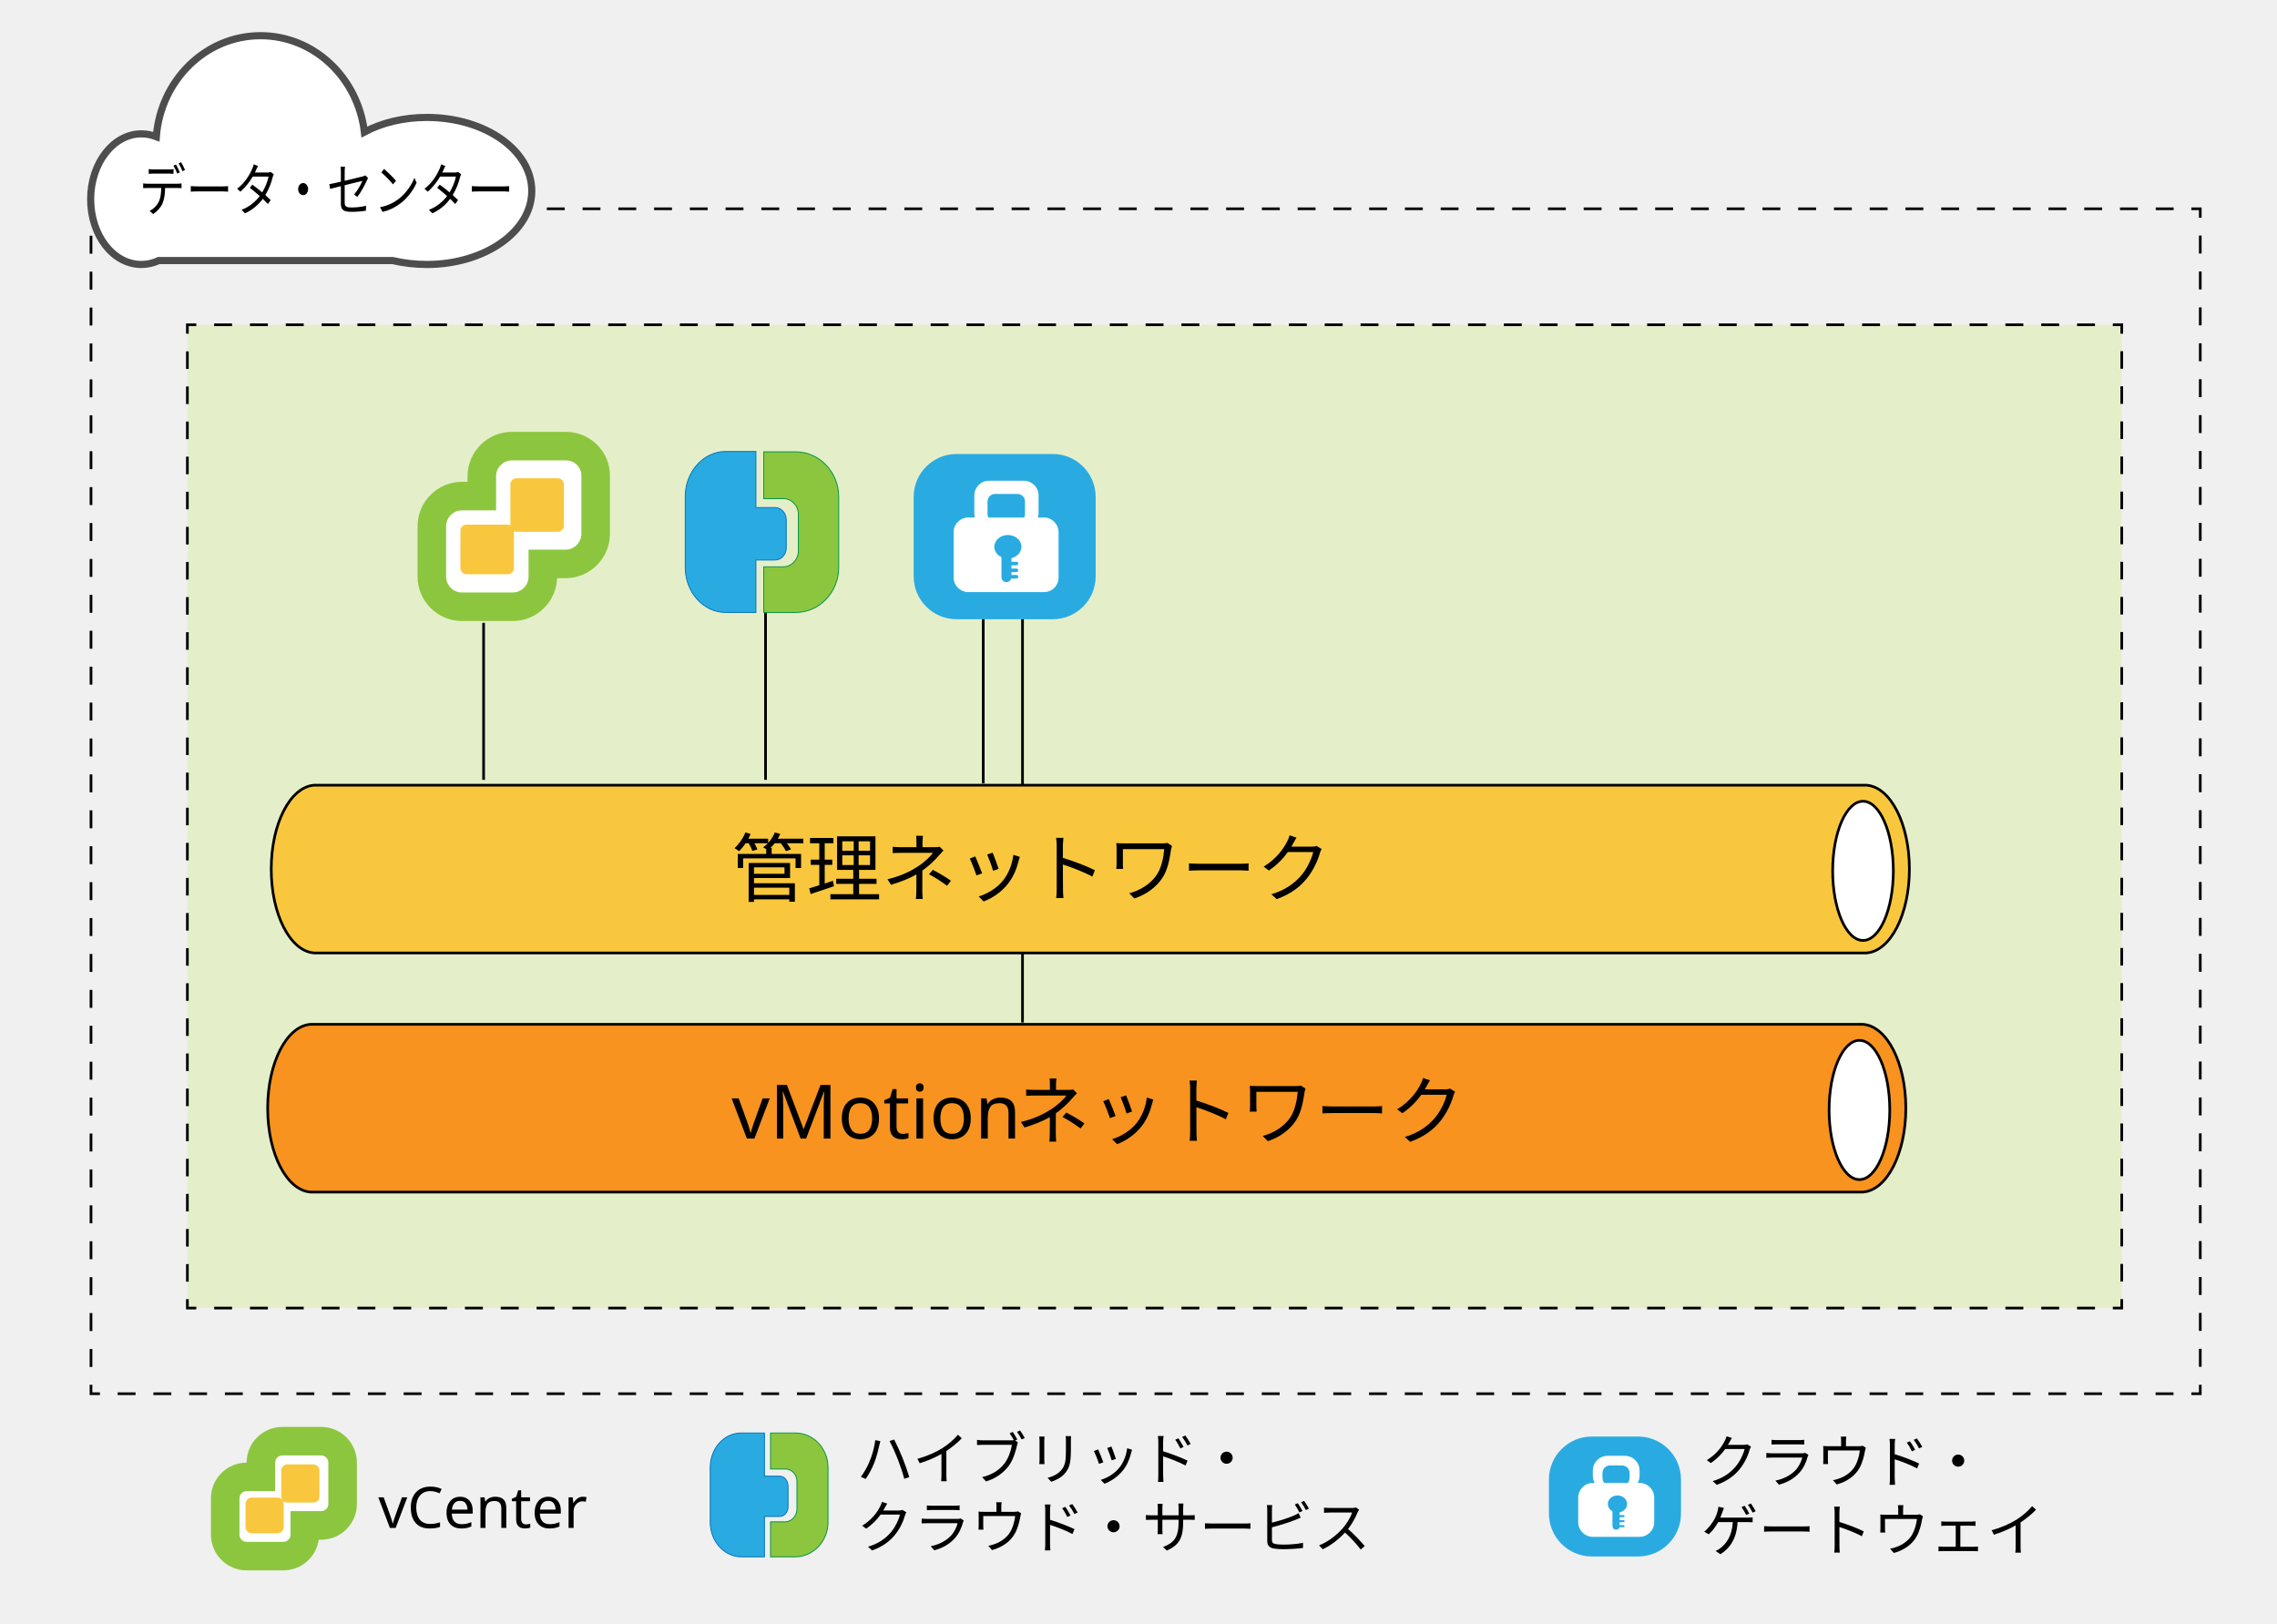
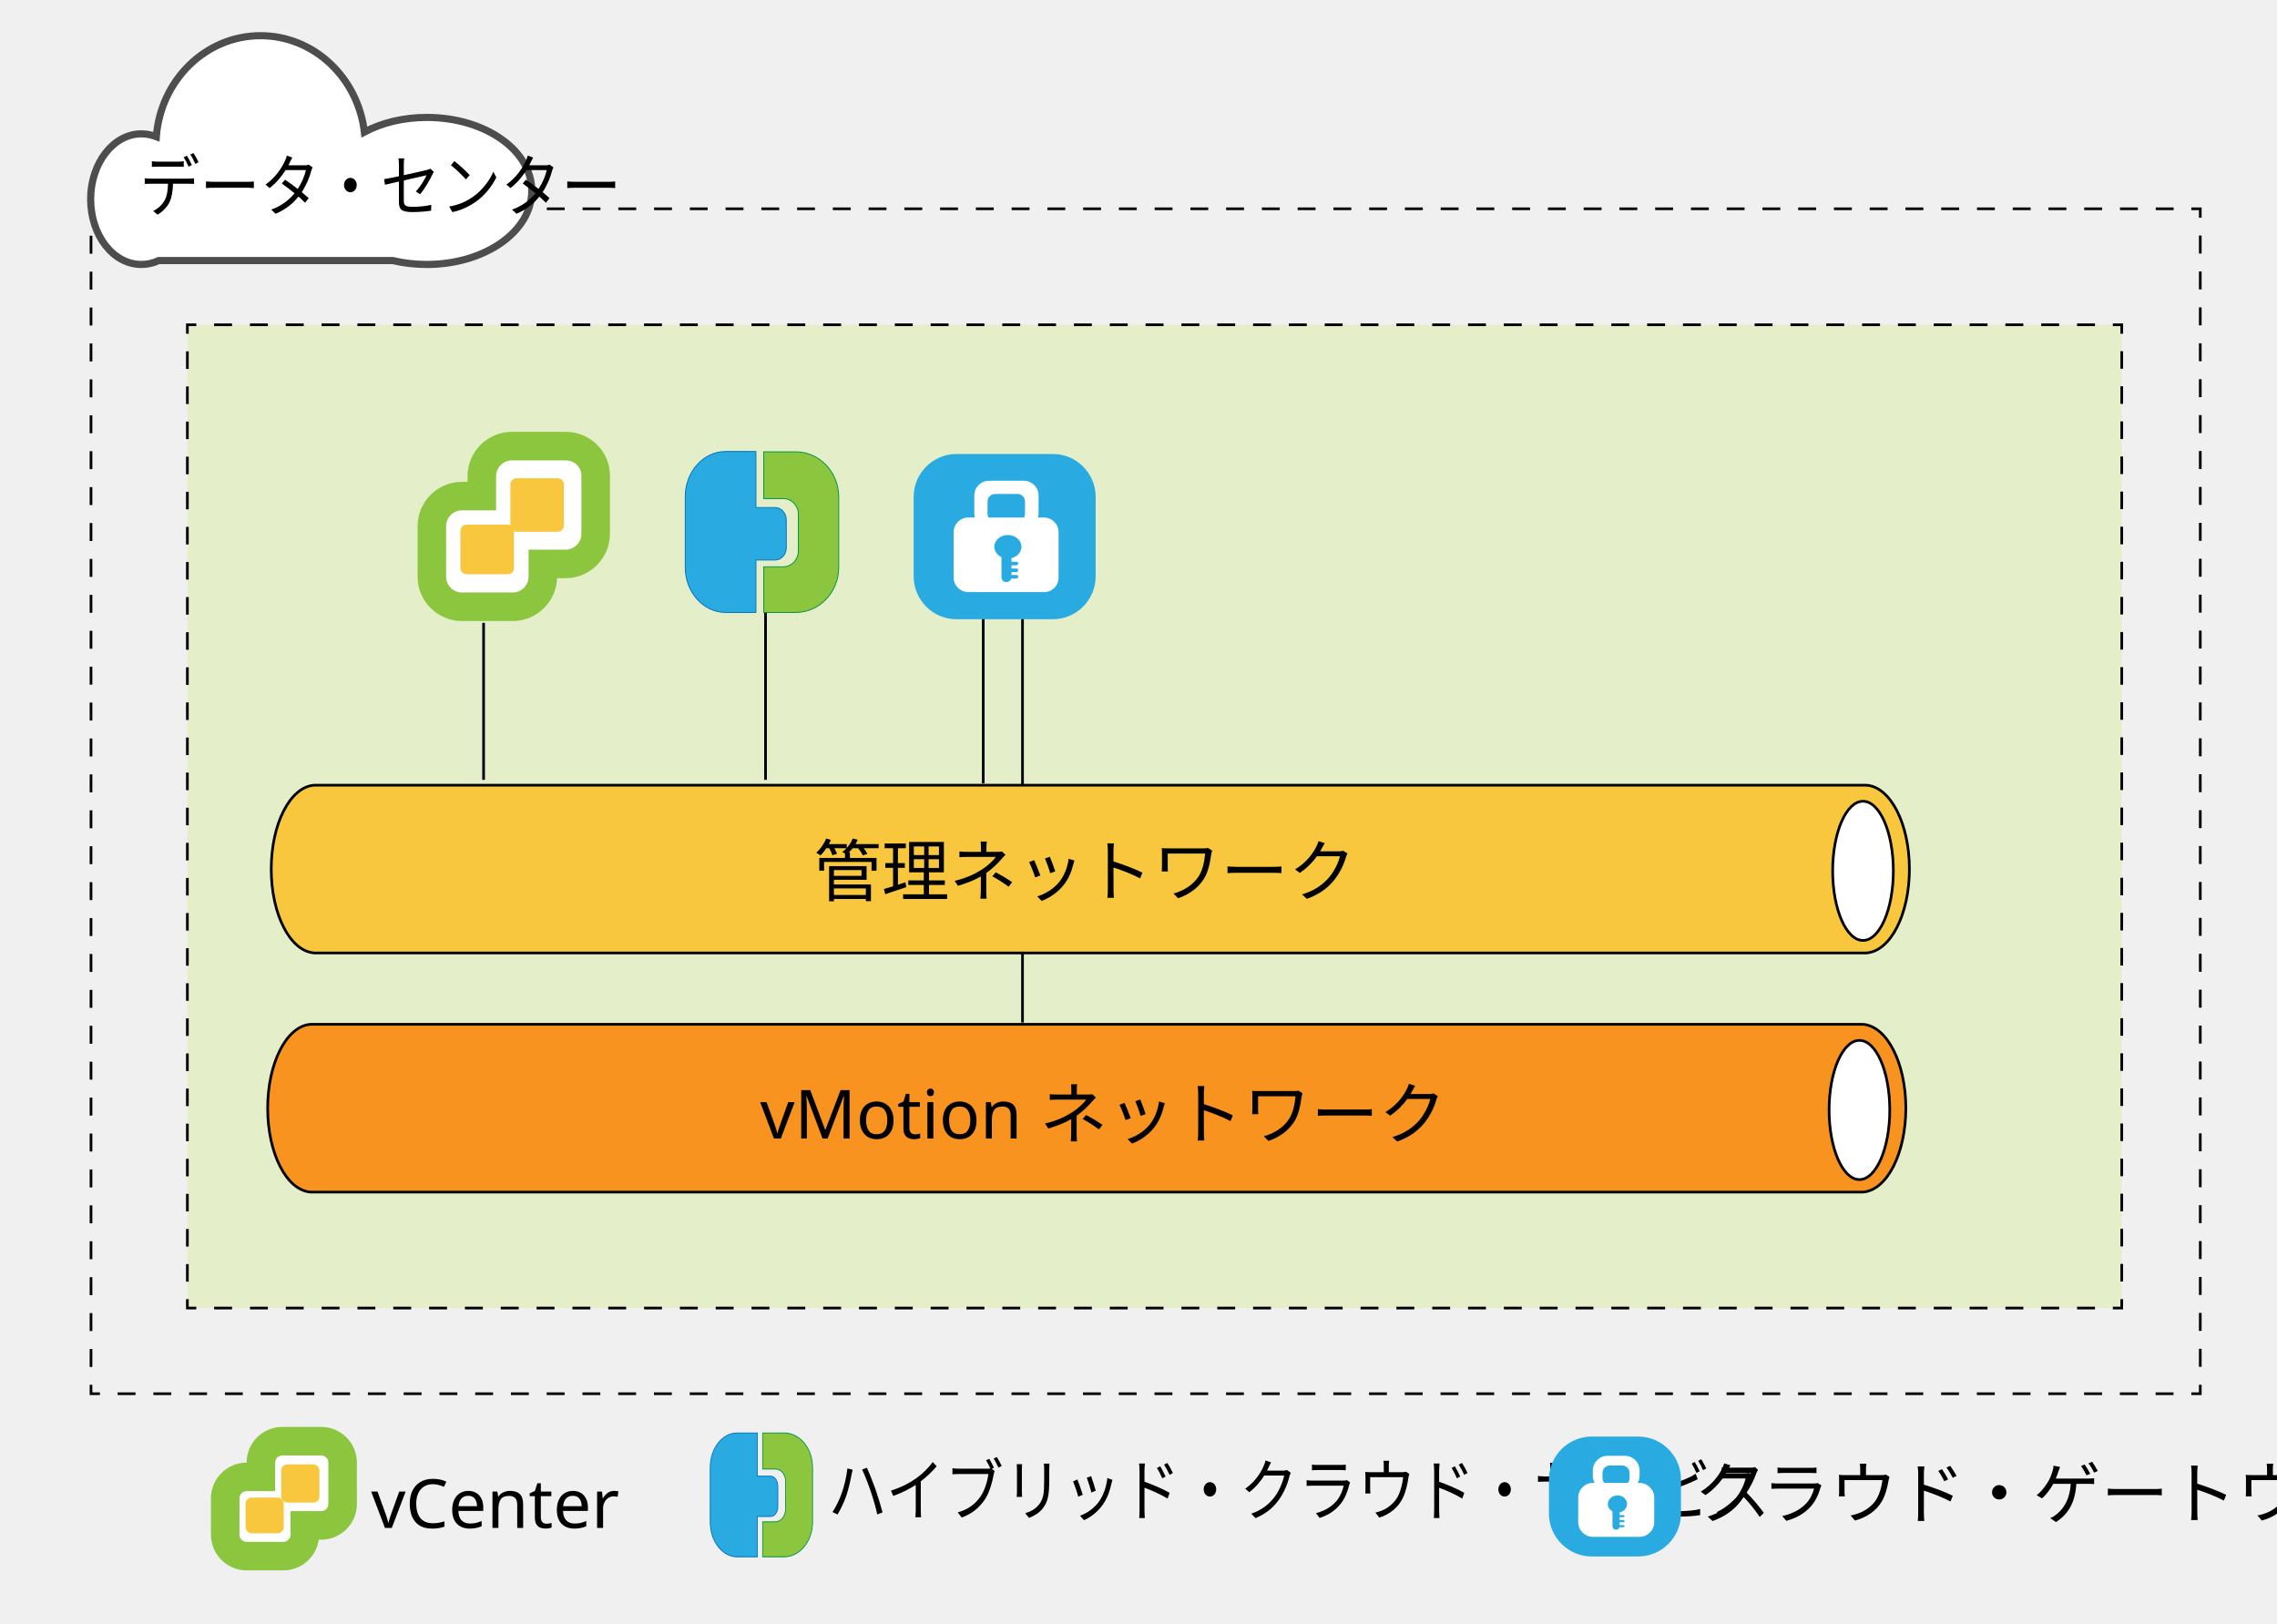
- <svg xmlns="http://www.w3.org/2000/svg" version="1.1" x="0px" y="0px" viewBox="0 0 638 455" style="enable-background:new 0 0 638 455;" xml:space="preserve">
-   <style type="text/css">
+ <svg xmlns="http://www.w3.org/2000/svg" version="1.1" x="0px" y="0px" viewBox="0 0 638 455" style="enable-background:new 0 0 638 455;" xml:space="preserve" id="svg184">
+   <defs id="defs188">
+ 	
+ 
+ 		
+ 		
+ 	
+ 	
+ 	
+ 
+ 	
+ 	
+ 
+ 	
+ 	
+ 	
+ </defs>
+   <style type="text/css" id="style2">
	.st0{fill:#E4EFCA;}
	.st1{fill:none;stroke:#000000;stroke-width:0.75;stroke-miterlimit:10;}
	.st2{fill:none;stroke:#000000;stroke-width:0.75;stroke-miterlimit:10;stroke-dasharray:5.019,5.019;}
	.st3{fill:none;stroke:#000000;stroke-width:0.75;stroke-miterlimit:10;stroke-dasharray:4.918,4.918;}
	.st4{fill:none;stroke:#000000;stroke-width:0.75;stroke-miterlimit:10;stroke-dasharray:5.009,5.009;}
	.st5{fill:none;stroke:#000000;stroke-width:0.75;stroke-miterlimit:10;stroke-dasharray:5.031,5.031;}
	.st6{fill:#29ABE2;}
	.st7{fill:#FFFFFF;}
	.st8{fill:#FFFFFF;stroke:#8CC63F;stroke-width:8;stroke-miterlimit:10;}
	.st9{fill:#F9C73D;}
- 	.st10{font-family:'ArialMT';}
- 	.st11{font-size:16px;}
+ 	.st10{font-family:'MyriadPro-Regular';}
+ 	.st11{font-size:18px;}
	.st12{fill:#8CC63F;stroke:#009245;stroke-width:0.25;stroke-miterlimit:10;}
	.st13{fill:#29ABE2;stroke:#0071BC;stroke-width:0.25;stroke-miterlimit:10;}
- 	.st14{font-family:'MS-Gothic';}
- 	.st15{fill:#F9C73D;stroke:#000000;stroke-width:0.75;stroke-miterlimit:10;}
- 	.st16{fill:#FFFFFF;stroke:#000000;stroke-width:0.75;stroke-miterlimit:10;}
- 	.st17{font-size:21px;}
- 	.st18{fill:#F7931E;stroke:#000000;stroke-width:0.75;stroke-miterlimit:10;}
- 	.st19{fill:#FFFFFF;stroke:#4D4D4D;stroke-width:2;stroke-miterlimit:10;}
+ 	.st14{fill:#F9C73D;stroke:#000000;stroke-width:0.75;stroke-miterlimit:10;}
+ 	.st15{fill:#FFFFFF;stroke:#000000;stroke-width:0.75;stroke-miterlimit:10;}
+ 	.st16{font-size:21px;}
+ 	.st17{fill:#F7931E;stroke:#000000;stroke-width:0.75;stroke-miterlimit:10;}
+ 	.st18{fill:#FFFFFF;stroke:#4D4D4D;stroke-width:2;stroke-miterlimit:10;}
</style>
  <g id="inner_box">
-     <g>
-       <rect x="52.5" y="91" class="st0" width="542" height="275.5" />
-       <g>
-         <polyline class="st1" points="594.5,364 594.5,366.5 592,366.5    " />
-         <line class="st2" x1="587" y1="366.5" x2="57.5" y2="366.5" />
-         <polyline class="st1" points="55,366.5 52.5,366.5 52.5,364    " />
-         <line class="st3" x1="52.5" y1="359.1" x2="52.5" y2="96" />
-         <polyline class="st1" points="52.5,93.5 52.5,91 55,91    " />
-         <line class="st2" x1="60" y1="91" x2="589.5" y2="91" />
-         <polyline class="st1" points="592,91 594.5,91 594.5,93.5    " />
-         <line class="st3" x1="594.5" y1="98.4" x2="594.5" y2="361.5" />
+     <g id="g24">
+       <rect x="52.5" y="91" class="st0" width="542" height="275.5" id="rect4" />
+       <g id="g22">
+         <polyline class="st1" points="594.5,364 594.5,366.5 592,366.5    " id="polyline6" />
+         <line class="st2" x1="587" y1="366.5" x2="57.5" y2="366.5" id="line8" />
+         <polyline class="st1" points="55,366.5 52.5,366.5 52.5,364    " id="polyline10" />
+         <line class="st3" x1="52.5" y1="359.1" x2="52.5" y2="96" id="line12" />
+         <polyline class="st1" points="52.5,93.5 52.5,91 55,91    " id="polyline14" />
+         <line class="st2" x1="60" y1="91" x2="589.5" y2="91" id="line16" />
+         <polyline class="st1" points="592,91 594.5,91 594.5,93.5    " id="polyline18" />
+         <line class="st3" x1="594.5" y1="98.4" x2="594.5" y2="361.5" id="line20" />
      </g>
    </g>
  </g>
  <g id="cloud_gateway">
</g>
  <g id="outter_box">
-     <g>
-       <g>
-         <polyline class="st1" points="616.5,388 616.5,390.5 614,390.5    " />
-         <line class="st4" x1="609" y1="390.5" x2="30.5" y2="390.5" />
-         <polyline class="st1" points="28,390.5 25.5,390.5 25.5,388    " />
-         <line class="st5" x1="25.5" y1="383" x2="25.5" y2="63.5" />
-         <polyline class="st1" points="25.5,61 25.5,58.5 28,58.5    " />
-         <line class="st4" x1="33" y1="58.5" x2="611.5" y2="58.5" />
-         <polyline class="st1" points="614,58.5 616.5,58.5 616.5,61    " />
-         <line class="st5" x1="616.5" y1="66" x2="616.5" y2="385.5" />
+     <g id="g46">
+       <g id="g44">
+         <polyline class="st1" points="616.5,388 616.5,390.5 614,390.5    " id="polyline28" />
+         <line class="st4" x1="609" y1="390.5" x2="30.5" y2="390.5" id="line30" />
+         <polyline class="st1" points="28,390.5 25.5,390.5 25.5,388    " id="polyline32" />
+         <line class="st5" x1="25.5" y1="383" x2="25.5" y2="63.5" id="line34" />
+         <polyline class="st1" points="25.5,61 25.5,58.5 28,58.5    " id="polyline36" />
+         <line class="st4" x1="33" y1="58.5" x2="611.5" y2="58.5" id="line38" />
+         <polyline class="st1" points="614,58.5 616.5,58.5 616.5,61    " id="polyline40" />
+         <line class="st5" x1="616.5" y1="66" x2="616.5" y2="385.5" id="line42" />
      </g>
    </g>
  </g>
  <g id="lines">
-     <g>
-       <g>
-         <path class="st6" d="M295,173.5h-27c-6.6,0-12-5.4-12-12v-22.3c0-6.6,5.4-12,12-12h27c6.6,0,12,5.4,12,12v22.3     C307,168.1,301.6,173.5,295,173.5z" />
-         <g>
-           <g>
-             <path class="st7" d="M286.9,148h-9.8c-2.2,0-4.1-1.8-4.1-4.1v-5.1c0-2.2,1.8-4.1,4.1-4.1h9.8c2.2,0,4.1,1.8,4.1,4.1v5.1       C290.9,146.1,289.1,148,286.9,148z" />
-             <path class="st6" d="M285.1,146.1h-6.3c-1.1,0-2.1-0.9-2.1-2.1v-3.5c0-1.1,0.9-2.1,2.1-2.1h6.3c1.1,0,2.1,0.9,2.1,2.1v3.5       C287.2,145.2,286.2,146.1,285.1,146.1z" />
-             <path class="st7" d="M292.5,165.9h-21.2c-2.2,0-4.1-1.8-4.1-4.1v-12.7c0-2.2,1.8-4.1,4.1-4.1h21.2c2.2,0,4.1,1.8,4.1,4.1v12.7       C296.6,164.1,294.8,165.9,292.5,165.9z" />
+     <g id="g79">
+       <g id="g73">
+         <path class="st6" d="M295,173.5h-27c-6.6,0-12-5.4-12-12v-22.3c0-6.6,5.4-12,12-12h27c6.6,0,12,5.4,12,12v22.3     C307,168.1,301.6,173.5,295,173.5z" id="path49" />
+         <g id="g71">
+           <g id="g57">
+             <path class="st7" d="M286.9,148h-9.8c-2.2,0-4.1-1.8-4.1-4.1v-5.1c0-2.2,1.8-4.1,4.1-4.1h9.8c2.2,0,4.1,1.8,4.1,4.1v5.1       C290.9,146.1,289.1,148,286.9,148z" id="path51" />
+             <path class="st6" d="M285.1,146.1h-6.3c-1.1,0-2.1-0.9-2.1-2.1v-3.5c0-1.1,0.9-2.1,2.1-2.1h6.3c1.1,0,2.1,0.9,2.1,2.1v3.5       C287.2,145.2,286.2,146.1,285.1,146.1z" id="path53" />
+             <path class="st7" d="M292.5,165.9h-21.2c-2.2,0-4.1-1.8-4.1-4.1v-12.7c0-2.2,1.8-4.1,4.1-4.1h21.2c2.2,0,4.1,1.8,4.1,4.1v12.7       C296.6,164.1,294.8,165.9,292.5,165.9z" id="path55" />
          </g>
-           <g>
-             <ellipse class="st6" cx="282.4" cy="153.2" rx="3.8" ry="3.3" />
-             <path class="st6" d="M282,163.1L282,163.1c-0.8,0-1.4-0.6-1.4-1.4v-6.6c0-0.8,0.6-1.4,1.4-1.4l0,0c0.8,0,1.4,0.6,1.4,1.4v6.6       C283.4,162.4,282.8,163.1,282,163.1z" />
-             <path class="st6" d="M284.8,158.4h-1.9c-0.3,0-0.5-0.2-0.5-0.5l0,0c0-0.3,0.2-0.5,0.5-0.5h1.9c0.3,0,0.5,0.2,0.5,0.5l0,0       C285.3,158.1,285.1,158.4,284.8,158.4z" />
-             <path class="st6" d="M284.8,160.3h-1.9c-0.3,0-0.5-0.2-0.5-0.5l0,0c0-0.3,0.2-0.5,0.5-0.5h1.9c0.3,0,0.5,0.2,0.5,0.5l0,0       C285.3,160,285.1,160.3,284.8,160.3z" />
-             <path class="st6" d="M284.8,162.1h-1.9c-0.3,0-0.5-0.2-0.5-0.5l0,0c0-0.3,0.2-0.5,0.5-0.5h1.9c0.3,0,0.5,0.2,0.5,0.5l0,0       C285.3,161.9,285.1,162.1,284.8,162.1z" />
+           <g id="g69">
+             <ellipse class="st6" cx="282.4" cy="153.2" rx="3.8" ry="3.3" id="ellipse59" />
+             <path class="st6" d="M282,163.1L282,163.1c-0.8,0-1.4-0.6-1.4-1.4v-6.6c0-0.8,0.6-1.4,1.4-1.4l0,0c0.8,0,1.4,0.6,1.4,1.4v6.6       C283.4,162.4,282.8,163.1,282,163.1z" id="path61" />
+             <path class="st6" d="M284.8,158.4h-1.9c-0.3,0-0.5-0.2-0.5-0.5l0,0c0-0.3,0.2-0.5,0.5-0.5h1.9c0.3,0,0.5,0.2,0.5,0.5l0,0       C285.3,158.1,285.1,158.4,284.8,158.4z" id="path63" />
+             <path class="st6" d="M284.8,160.3h-1.9c-0.3,0-0.5-0.2-0.5-0.5l0,0c0-0.3,0.2-0.5,0.5-0.5h1.9c0.3,0,0.5,0.2,0.5,0.5l0,0       C285.3,160,285.1,160.3,284.8,160.3z" id="path65" />
+             <path class="st6" d="M284.8,162.1h-1.9c-0.3,0-0.5-0.2-0.5-0.5l0,0c0-0.3,0.2-0.5,0.5-0.5h1.9c0.3,0,0.5,0.2,0.5,0.5l0,0       C285.3,161.9,285.1,162.1,284.8,162.1z" id="path67" />
          </g>
        </g>
      </g>
-       <line class="st1" x1="286.5" y1="173.5" x2="286.5" y2="286.5" />
-       <line class="st1" x1="275.5" y1="173.5" x2="275.5" y2="219.5" />
+       <line class="st1" x1="286.5" y1="173.5" x2="286.5" y2="286.5" id="line75" />
+       <line class="st1" x1="275.5" y1="173.5" x2="275.5" y2="219.5" id="line77" />
    </g>
  </g>
-   <g id="bottom_explanation">
-     <g>
-       <path class="st8" d="M90,403.8H79.1c-3.3,0-6,2.7-6,6v4h-4c-3.3,0-6,2.7-6,6v10.2c0,3.3,2.7,6,6,6h10.3c3.3,0,6-2.7,6-6v-2.6H90    c3.3,0,6-2.7,6-6v-11.6C96,406.5,93.3,403.8,90,403.8z" />
-       <path class="st9" d="M77.8,429.6h-7.3c-0.9,0-1.7-0.8-1.7-1.7v-6.6c0-0.9,0.8-1.7,1.7-1.7h7.3c0.9,0,1.7,0.8,1.7,1.7v6.6    C79.5,428.8,78.7,429.6,77.8,429.6z" />
-       <path class="st9" d="M87.8,421h-7.3c-0.9,0-1.7-0.8-1.7-1.7V412c0-0.9,0.8-1.7,1.7-1.7h7.3c0.9,0,1.7,0.8,1.7,1.7v7.3    C89.5,420.3,88.8,421,87.8,421z" />
+   <g id="g92">
+     <g id="g88">
+       <path style="fill:#ffffff;stroke:#8cc63f;stroke-width:8;stroke-miterlimit:10" id="path82" d="M 90,403.8 H 79.1 c -3.3,0 -6,2.7 -6,6 v 4 h -4 c -3.3,0 -6,2.7 -6,6 V 430 c 0,3.3 2.7,6 6,6 h 10.3 c 3.3,0 6,-2.7 6,-6 v -2.6 H 90 c 3.3,0 6,-2.7 6,-6 v -11.6 c 0,-3.3 -2.7,-6 -6,-6 z" class="st8" />
+       <path style="fill:#f9c73d" id="path84" d="m 77.8,429.6 h -7.3 c -0.9,0 -1.7,-0.8 -1.7,-1.7 v -6.6 c 0,-0.9 0.8,-1.7 1.7,-1.7 h 7.3 c 0.9,0 1.7,0.8 1.7,1.7 v 6.6 c 0,0.9 -0.8,1.7 -1.7,1.7 z" class="st9" />
+       <path style="fill:#f9c73d" id="path86" d="m 87.8,421 h -7.3 c -0.9,0 -1.7,-0.8 -1.7,-1.7 V 412 c 0,-0.9 0.8,-1.7 1.7,-1.7 h 7.3 c 0.9,0 1.7,0.8 1.7,1.7 v 7.3 c 0,1 -0.7,1.7 -1.7,1.7 z" class="st9" />
    </g>
-     <text transform="matrix(1 0 0 1 106 428.1019)" class="st10 st11">vCenter</text>
-     <g>
-       <path class="st12" d="M223.3,422.8V415c0-1.9-1.5-3.4-3.2-3.4h-4.2v-10.1h6.9c5.1,0,9.2,4.3,9.2,9.7v15.3c0,5.3-4.1,9.7-9.2,9.7    h-6.9v-9.8h4.2C221.9,426.3,223.3,424.7,223.3,422.8z" />
-       <path class="st13" d="M218.4,413.6h-4.2v-12.1h-6.5c-4.8,0-8.7,4.3-8.7,9.7v15.3c0,5.3,3.9,9.7,8.7,9.7h6.5v-11.3h4.2    c1.3,0,2.4-1.2,2.4-2.6v-6C220.7,414.7,219.7,413.6,218.4,413.6z" />
+     <text style="font-style:normal;font-variant:normal;font-weight:normal;font-stretch:normal;font-size:19px;font-family:'MS UI Gothic';-inkscape-font-specification:'MS UI Gothic, Normal';font-variant-ligatures:normal;font-variant-caps:normal;font-variant-numeric:normal;font-feature-settings:normal;text-align:start;writing-mode:lr-tb;text-anchor:start" id="text90" class="st10 st11" transform="translate(104,428.1019)">vCenter</text>
+   </g>
+   <g id="g102" transform="matrix(0.8690312,0,0,1,26.06279,0)">
+     <g id="g98">
+       <path style="fill:#8cc63f;stroke:#009245;stroke-width:0.25;stroke-miterlimit:10" id="path94" d="M 223.3,422.8 V 415 c 0,-1.9 -1.5,-3.4 -3.2,-3.4 h -4.2 v -10.1 h 6.9 c 5.1,0 9.2,4.3 9.2,9.7 v 15.3 c 0,5.3 -4.1,9.7 -9.2,9.7 h -6.9 v -9.8 h 4.2 c 1.8,-0.1 3.2,-1.7 3.2,-3.6 z" class="st12" />
+       <path style="fill:#29abe2;stroke:#0071bc;stroke-width:0.25;stroke-miterlimit:10" id="path96" d="m 218.4,413.6 h -4.2 v -12.1 h -6.5 c -4.8,0 -8.7,4.3 -8.7,9.7 v 15.3 c 0,5.3 3.9,9.7 8.7,9.7 h 6.5 v -11.3 h 4.2 c 1.3,0 2.4,-1.2 2.4,-2.6 v -6 c -0.1,-1.6 -1.1,-2.7 -2.4,-2.7 z" class="st13" />
    </g>
-     <text transform="matrix(1 0 0 1 240 414.5165)">
-       <tspan x="0" y="0" class="st14 st11">ハイブリッド・</tspan>
-       <tspan x="0" y="19.2" class="st14 st11">クラウド・サービス</tspan>
-     </text>
-     <g>
-       <path class="st6" d="M459,436.1h-13c-6.6,0-12-5.4-12-12v-9.6c0-6.6,5.4-12,12-12h13c6.6,0,12,5.4,12,12v9.6    C471,430.7,465.6,436.1,459,436.1z" />
-       <g>
-         <g>
-           <path class="st7" d="M455.3,417.6h-4.9c-2.2,0-4.1-1.8-4.1-4.1v-1.5c0-2.2,1.8-4.1,4.1-4.1h4.9c2.2,0,4.1,1.8,4.1,4.1v1.5      C459.4,415.8,457.5,417.6,455.3,417.6z" />
-           <path class="st6" d="M454.5,416.2h-3.4c-1.1,0-2.1-0.9-2.1-2.1v-1.4c0-1.1,0.9-2.1,2.1-2.1h3.4c1.1,0,2.1,0.9,2.1,2.1v1.4      C456.6,415.3,455.7,416.2,454.5,416.2z" />
-           <path class="st7" d="M459.4,430.6h-13.1c-2.2,0-4.1-1.8-4.1-4.1v-6.9c0-2.2,1.8-4.1,4.1-4.1h13.1c2.2,0,4.1,1.8,4.1,4.1v6.9      C463.5,428.8,461.6,430.6,459.4,430.6z" />
+     <text style="font-style:normal;font-variant:normal;font-weight:normal;font-stretch:normal;font-size:19px;font-family:'MS UI Gothic';-inkscape-font-specification:'MS UI Gothic, Normal';font-variant-ligatures:normal;font-variant-caps:normal;font-variant-numeric:normal;font-feature-settings:normal;text-align:start;writing-mode:lr-tb;text-anchor:start" id="text100" class="st10 st11" transform="translate(237,424.5165)">ハイブリッド・クラウド・サービス</text>
+   </g>
+   <g id="g132">
+     <g id="g128">
+       <path style="fill:#29abe2" id="path104" d="m 459,436.1 h -13 c -6.6,0 -12,-5.4 -12,-12 v -9.6 c 0,-6.6 5.4,-12 12,-12 h 13 c 6.6,0 12,5.4 12,12 v 9.6 c 0,6.6 -5.4,12 -12,12 z" class="st6" />
+       <g id="g126">
+         <g id="g112">
+           <path style="fill:#ffffff" id="path106" d="m 455.3,417.6 h -4.9 c -2.2,0 -4.1,-1.8 -4.1,-4.1 V 412 c 0,-2.2 1.8,-4.1 4.1,-4.1 h 4.9 c 2.2,0 4.1,1.8 4.1,4.1 v 1.5 c 0,2.3 -1.9,4.1 -4.1,4.1 z" class="st7" />
+           <path style="fill:#29abe2" id="path108" d="m 454.5,416.2 h -3.4 c -1.1,0 -2.1,-0.9 -2.1,-2.1 v -1.4 c 0,-1.1 0.9,-2.1 2.1,-2.1 h 3.4 c 1.1,0 2.1,0.9 2.1,2.1 v 1.4 c 0,1.2 -0.9,2.1 -2.1,2.1 z" class="st6" />
+           <path style="fill:#ffffff" id="path110" d="m 459.4,430.6 h -13.1 c -2.2,0 -4.1,-1.8 -4.1,-4.1 v -6.9 c 0,-2.2 1.8,-4.1 4.1,-4.1 h 13.1 c 2.2,0 4.1,1.8 4.1,4.1 v 6.9 c 0,2.3 -1.9,4.1 -4.1,4.1 z" class="st7" />
        </g>
-         <g>
-           <ellipse class="st6" cx="453.2" cy="421.4" rx="2.7" ry="2.4" />
-           <path class="st6" d="M452.8,428.6L452.8,428.6c-0.6,0-1-0.5-1-1v-4.8c0-0.6,0.5-1,1-1l0,0c0.6,0,1,0.5,1,1v4.8      C453.9,428.1,453.4,428.6,452.8,428.6z" />
-           <path class="st6" d="M454.9,425.1h-1.4c-0.2,0-0.3-0.2-0.3-0.3l0,0c0-0.2,0.2-0.3,0.3-0.3h1.4c0.2,0,0.3,0.2,0.3,0.3l0,0      C455.2,425,455.1,425.1,454.9,425.1z" />
-           <path class="st6" d="M454.9,426.5h-1.4c-0.2,0-0.3-0.2-0.3-0.3l0,0c0-0.2,0.2-0.3,0.3-0.3h1.4c0.2,0,0.3,0.2,0.3,0.3l0,0      C455.2,426.4,455.1,426.5,454.9,426.5z" />
-           <path class="st6" d="M454.9,427.9h-1.4c-0.2,0-0.3-0.2-0.3-0.3l0,0c0-0.2,0.2-0.3,0.3-0.3h1.4c0.2,0,0.3,0.2,0.3,0.3l0,0      C455.2,427.7,455.1,427.9,454.9,427.9z" />
+         <g id="g124">
+           <ellipse style="fill:#29abe2" id="ellipse114" ry="2.4" rx="2.7" cy="421.4" cx="453.2" class="st6" />
+           <path style="fill:#29abe2" id="path116" d="m 452.8,428.6 v 0 c -0.6,0 -1,-0.5 -1,-1 v -4.8 c 0,-0.6 0.5,-1 1,-1 v 0 c 0.6,0 1,0.5 1,1 v 4.8 c 0.1,0.5 -0.4,1 -1,1 z" class="st6" />
+           <path style="fill:#29abe2" id="path118" d="m 454.9,425.1 h -1.4 c -0.2,0 -0.3,-0.2 -0.3,-0.3 v 0 c 0,-0.2 0.2,-0.3 0.3,-0.3 h 1.4 c 0.2,0 0.3,0.2 0.3,0.3 v 0 c 0,0.2 -0.1,0.3 -0.3,0.3 z" class="st6" />
+           <path style="fill:#29abe2" id="path120" d="m 454.9,426.5 h -1.4 c -0.2,0 -0.3,-0.2 -0.3,-0.3 v 0 c 0,-0.2 0.2,-0.3 0.3,-0.3 h 1.4 c 0.2,0 0.3,0.2 0.3,0.3 v 0 c 0,0.2 -0.1,0.3 -0.3,0.3 z" class="st6" />
+           <path style="fill:#29abe2" id="path122" d="m 454.9,427.9 h -1.4 c -0.2,0 -0.3,-0.2 -0.3,-0.3 v 0 c 0,-0.2 0.2,-0.3 0.3,-0.3 h 1.4 c 0.2,0 0.3,0.2 0.3,0.3 v 0 c 0,0.1 -0.1,0.3 -0.3,0.3 z" class="st6" />
        </g>
      </g>
    </g>
-     <text transform="matrix(1 0 0 1 476.667 415.333)">
-       <tspan x="0" y="0" class="st14 st11">クラウド・ </tspan>
-       <tspan x="0" y="19.2" class="st14 st11">ゲートウェイ</tspan>
-     </text>
+     <text style="font-style:normal;font-variant:normal;font-weight:normal;font-stretch:normal;font-size:19px;font-family:'MS UI Gothic';-inkscape-font-specification:'MS UI Gothic, Normal';font-variant-ligatures:normal;font-variant-caps:normal;font-variant-numeric:normal;font-feature-settings:normal;text-align:start;writing-mode:lr-tb;text-anchor:start" id="text130" class="st10 st11" transform="translate(474.667,425.333)">クラウド・ゲートウェイ</text>
  </g>
  <g id="hybrid_cloud_services">
-     <g>
-       <line class="st1" x1="214.5" y1="171.5" x2="214.5" y2="218.5" />
-       <g>
-         <path class="st12" d="M223.7,154.3v-10.2c0-2.4-1.9-4.4-4.2-4.4H214v-13.1h9c6.6,0,12,5.7,12,12.6V159c0,6.9-5.4,12.6-12,12.6h-9     v-12.8h5.5C221.8,158.8,223.7,156.8,223.7,154.3z" />
-         <path class="st13" d="M217.2,142.2h-5.4v-15.7h-8.5c-6.2,0-11.3,5.7-11.3,12.6V159c0,6.9,5.1,12.6,11.3,12.6h8.5v-14.7h5.4     c1.7,0,3.1-1.5,3.1-3.4v-7.9C220.3,143.8,218.9,142.2,217.2,142.2z" />
+     <g id="g143">
+       <line class="st1" x1="214.5" y1="171.5" x2="214.5" y2="218.5" id="line135" />
+       <g id="g141">
+         <path class="st12" d="M223.7,154.3v-10.2c0-2.4-1.9-4.4-4.2-4.4H214v-13.1h9c6.6,0,12,5.7,12,12.6V159c0,6.9-5.4,12.6-12,12.6h-9     v-12.8h5.5C221.8,158.8,223.7,156.8,223.7,154.3z" id="path137" />
+         <path class="st13" d="M217.2,142.2h-5.4v-15.7h-8.5c-6.2,0-11.3,5.7-11.3,12.6V159c0,6.9,5.1,12.6,11.3,12.6h8.5v-14.7h5.4     c1.7,0,3.1-1.5,3.1-3.4v-7.9C220.3,143.8,218.9,142.2,217.2,142.2z" id="path139" />
      </g>
    </g>
  </g>
-   <g id="mngt_network">
-     <g>
-       <path class="st15" d="M535,243.5c0-12.7-5.3-23-12-23.5v0H88v0c-6.7,0.5-12,10.8-12,23.5c0,12.7,5.3,23,12,23.5v0h435v0    C529.7,266.5,535,256.2,535,243.5z" />
-       <ellipse class="st16" cx="522" cy="244" rx="8.5" ry="19.5" />
-     </g>
-     <text transform="matrix(1 0 0 1 205 251)" class="st14 st17">管理ネットワーク</text>
+   <g id="g150">
+     <path style="fill:#f9c73d;stroke:#000000;stroke-width:0.75;stroke-miterlimit:10" id="path146" d="m 535,243.5 c 0,-12.7 -5.3,-23 -12,-23.5 v 0 H 88 v 0 c -6.7,0.5 -12,10.8 -12,23.5 0,12.7 5.3,23 12,23.5 v 0 h 435 v 0 c 6.7,-0.5 12,-10.8 12,-23.5 z" class="st14" />
+     <ellipse style="fill:#ffffff;stroke:#000000;stroke-width:0.75;stroke-miterlimit:10" id="ellipse148" ry="19.5" rx="8.5" cy="244" cx="522" class="st15" />
  </g>
-   <g id="vmotion_network">
-     <g>
-       <path class="st18" d="M534,310.5c0-12.7-5.3-23-12-23.5v0H87v0c-6.7,0.5-12,10.8-12,23.5s5.3,23,12,23.5v0h435v0    C528.7,333.5,534,323.2,534,310.5z" />
-       <ellipse class="st16" cx="521" cy="311" rx="8.5" ry="19.5" />
-     </g>
-     <text transform="matrix(1 0 0 1 205 319)">
-       <tspan x="0" y="0" class="st10 st17">vMotion </tspan>
-       <tspan x="79.4" y="0" class="st14 st17">ネットワーク</tspan>
-     </text>
+   <text style="font-style:normal;font-variant:normal;font-weight:normal;font-stretch:normal;font-size:19px;font-family:'MS UI Gothic';-inkscape-font-specification:'MS UI Gothic, Normal';font-variant-ligatures:normal;font-variant-caps:normal;font-variant-numeric:normal;font-feature-settings:normal;text-align:start;writing-mode:lr-tb;text-anchor:start" id="text152" class="st10 st16" x="228" y="251">管理ネットワーク</text>
+   <g id="g159">
+     <path style="fill:#f7931e;stroke:#000000;stroke-width:0.75;stroke-miterlimit:10" id="path155" d="m 534,310.5 c 0,-12.7 -5.3,-23 -12,-23.5 v 0 H 87 v 0 c -6.7,0.5 -12,10.8 -12,23.5 0,12.7 5.3,23 12,23.5 v 0 h 435 v 0 c 6.7,-0.5 12,-10.8 12,-23.5 z" class="st17" />
+     <ellipse style="fill:#ffffff;stroke:#000000;stroke-width:0.75;stroke-miterlimit:10" id="ellipse157" ry="19.5" rx="8.5" cy="311" cx="521" class="st15" />
  </g>
+   <text style="font-style:normal;font-variant:normal;font-weight:normal;font-stretch:normal;font-size:19px;font-family:'MS UI Gothic';-inkscape-font-specification:'MS UI Gothic, Normal';font-variant-ligatures:normal;font-variant-caps:normal;font-variant-numeric:normal;font-feature-settings:normal;text-align:start;writing-mode:lr-tb;text-anchor:start" id="text161" class="st10 st16" x="213" y="319">vMotion ネットワーク</text>
  <g id="vcenter">
-     <g>
-       <line class="st1" x1="135.5" y1="174.5" x2="135.5" y2="218.5" />
-       <g>
-         <path class="st8" d="M158.6,125h-15.2c-4.6,0-8.4,3.8-8.4,8.4v5.6h-5.6c-4.6,0-8.4,3.8-8.4,8.4v14.2c0,4.6,3.8,8.4,8.4,8.4h14.3     c4.6,0,8.4-3.8,8.4-8.4V158h6.4c4.6,0,8.4-3.8,8.4-8.4v-16.2C167,128.8,163.2,125,158.6,125z" />
-         <path class="st9" d="M142.3,160.9h-11.6c-0.9,0-1.7-0.8-1.7-1.7v-10.5c0-0.9,0.8-1.7,1.7-1.7h11.6c0.9,0,1.7,0.8,1.7,1.7v10.5     C144,160.2,143.2,160.9,142.3,160.9z" />
-         <path class="st9" d="M156.3,149h-11.6c-0.9,0-1.7-0.8-1.7-1.7v-11.6c0-0.9,0.8-1.7,1.7-1.7h11.6c0.9,0,1.7,0.8,1.7,1.7v11.6     C158,148.2,157.2,149,156.3,149z" />
+     <g id="g174">
+       <line class="st1" x1="135.5" y1="174.5" x2="135.5" y2="218.5" id="line164" />
+       <g id="g172">
+         <path class="st8" d="M158.6,125h-15.2c-4.6,0-8.4,3.8-8.4,8.4v5.6h-5.6c-4.6,0-8.4,3.8-8.4,8.4v14.2c0,4.6,3.8,8.4,8.4,8.4h14.3     c4.6,0,8.4-3.8,8.4-8.4V158h6.4c4.6,0,8.4-3.8,8.4-8.4v-16.2C167,128.8,163.2,125,158.6,125z" id="path166" />
+         <path class="st9" d="M142.3,160.9h-11.6c-0.9,0-1.7-0.8-1.7-1.7v-10.5c0-0.9,0.8-1.7,1.7-1.7h11.6c0.9,0,1.7,0.8,1.7,1.7v10.5     C144,160.2,143.2,160.9,142.3,160.9z" id="path168" />
+         <path class="st9" d="M156.3,149h-11.6c-0.9,0-1.7-0.8-1.7-1.7v-11.6c0-0.9,0.8-1.7,1.7-1.7h11.6c0.9,0,1.7,0.8,1.7,1.7v11.6     C158,148.2,157.2,149,156.3,149z" id="path170" />
      </g>
    </g>
  </g>
-   <g id="Layer_2">
-     <path class="st19" d="M119.6,32.9c-6.6,0-12.6,1.5-17.5,4.1c-1.8-15.2-14.1-27-29.1-27c-15.4,0-28,12.5-29.2,28.3   c-1.3-0.5-2.7-0.8-4.2-0.8c-7.8,0-14.2,8.2-14.2,18.3c0,10.1,6.3,18.3,14.2,18.3c1.7,0,3.4-0.4,4.9-1.1h65.5c3,0.7,6.2,1.1,9.6,1.1   c16.2,0,29.4-9.2,29.4-20.6C149,42.1,135.9,32.9,119.6,32.9z" />
-     <text transform="matrix(0.8203 0 0 1 39 59.0684)" class="st14 st11">データ・センター</text>
-   </g>
+   <path class="st18" d="M 119.6,32.9 C 113,32.9 107,34.4 102.1,37 100.3,21.8 88,10 73,10 57.6,10 45,22.5 43.8,38.3 c -1.3,-0.5 -2.7,-0.8 -4.2,-0.8 -7.8,0 -14.2,8.2 -14.2,18.3 0,10.1 6.3,18.3 14.2,18.3 1.7,0 3.4,-0.4 4.9,-1.1 H 110 c 3,0.7 6.2,1.1 9.6,1.1 16.2,0 29.4,-9.2 29.4,-20.6 0,-11.4 -13.1,-20.6 -29.4,-20.6 z" id="path177" style="fill:#ffffff;stroke:#4d4d4d;stroke-width:2;stroke-miterlimit:10" />
+   <text class="st10 st11" id="text179" style="font-style:normal;font-variant:normal;font-weight:normal;font-stretch:normal;font-size:17.904px;font-family:'MS UI Gothic';-inkscape-font-specification:'MS UI Gothic, Normal';font-variant-ligatures:normal;font-variant-caps:normal;font-variant-numeric:normal;font-feature-settings:normal;text-align:start;writing-mode:lr-tb;text-anchor:start;stroke-width:0.942" x="41.521" y="55.66" transform="scale(0.942296,1.061238)">データ・センター</text>
</svg>
